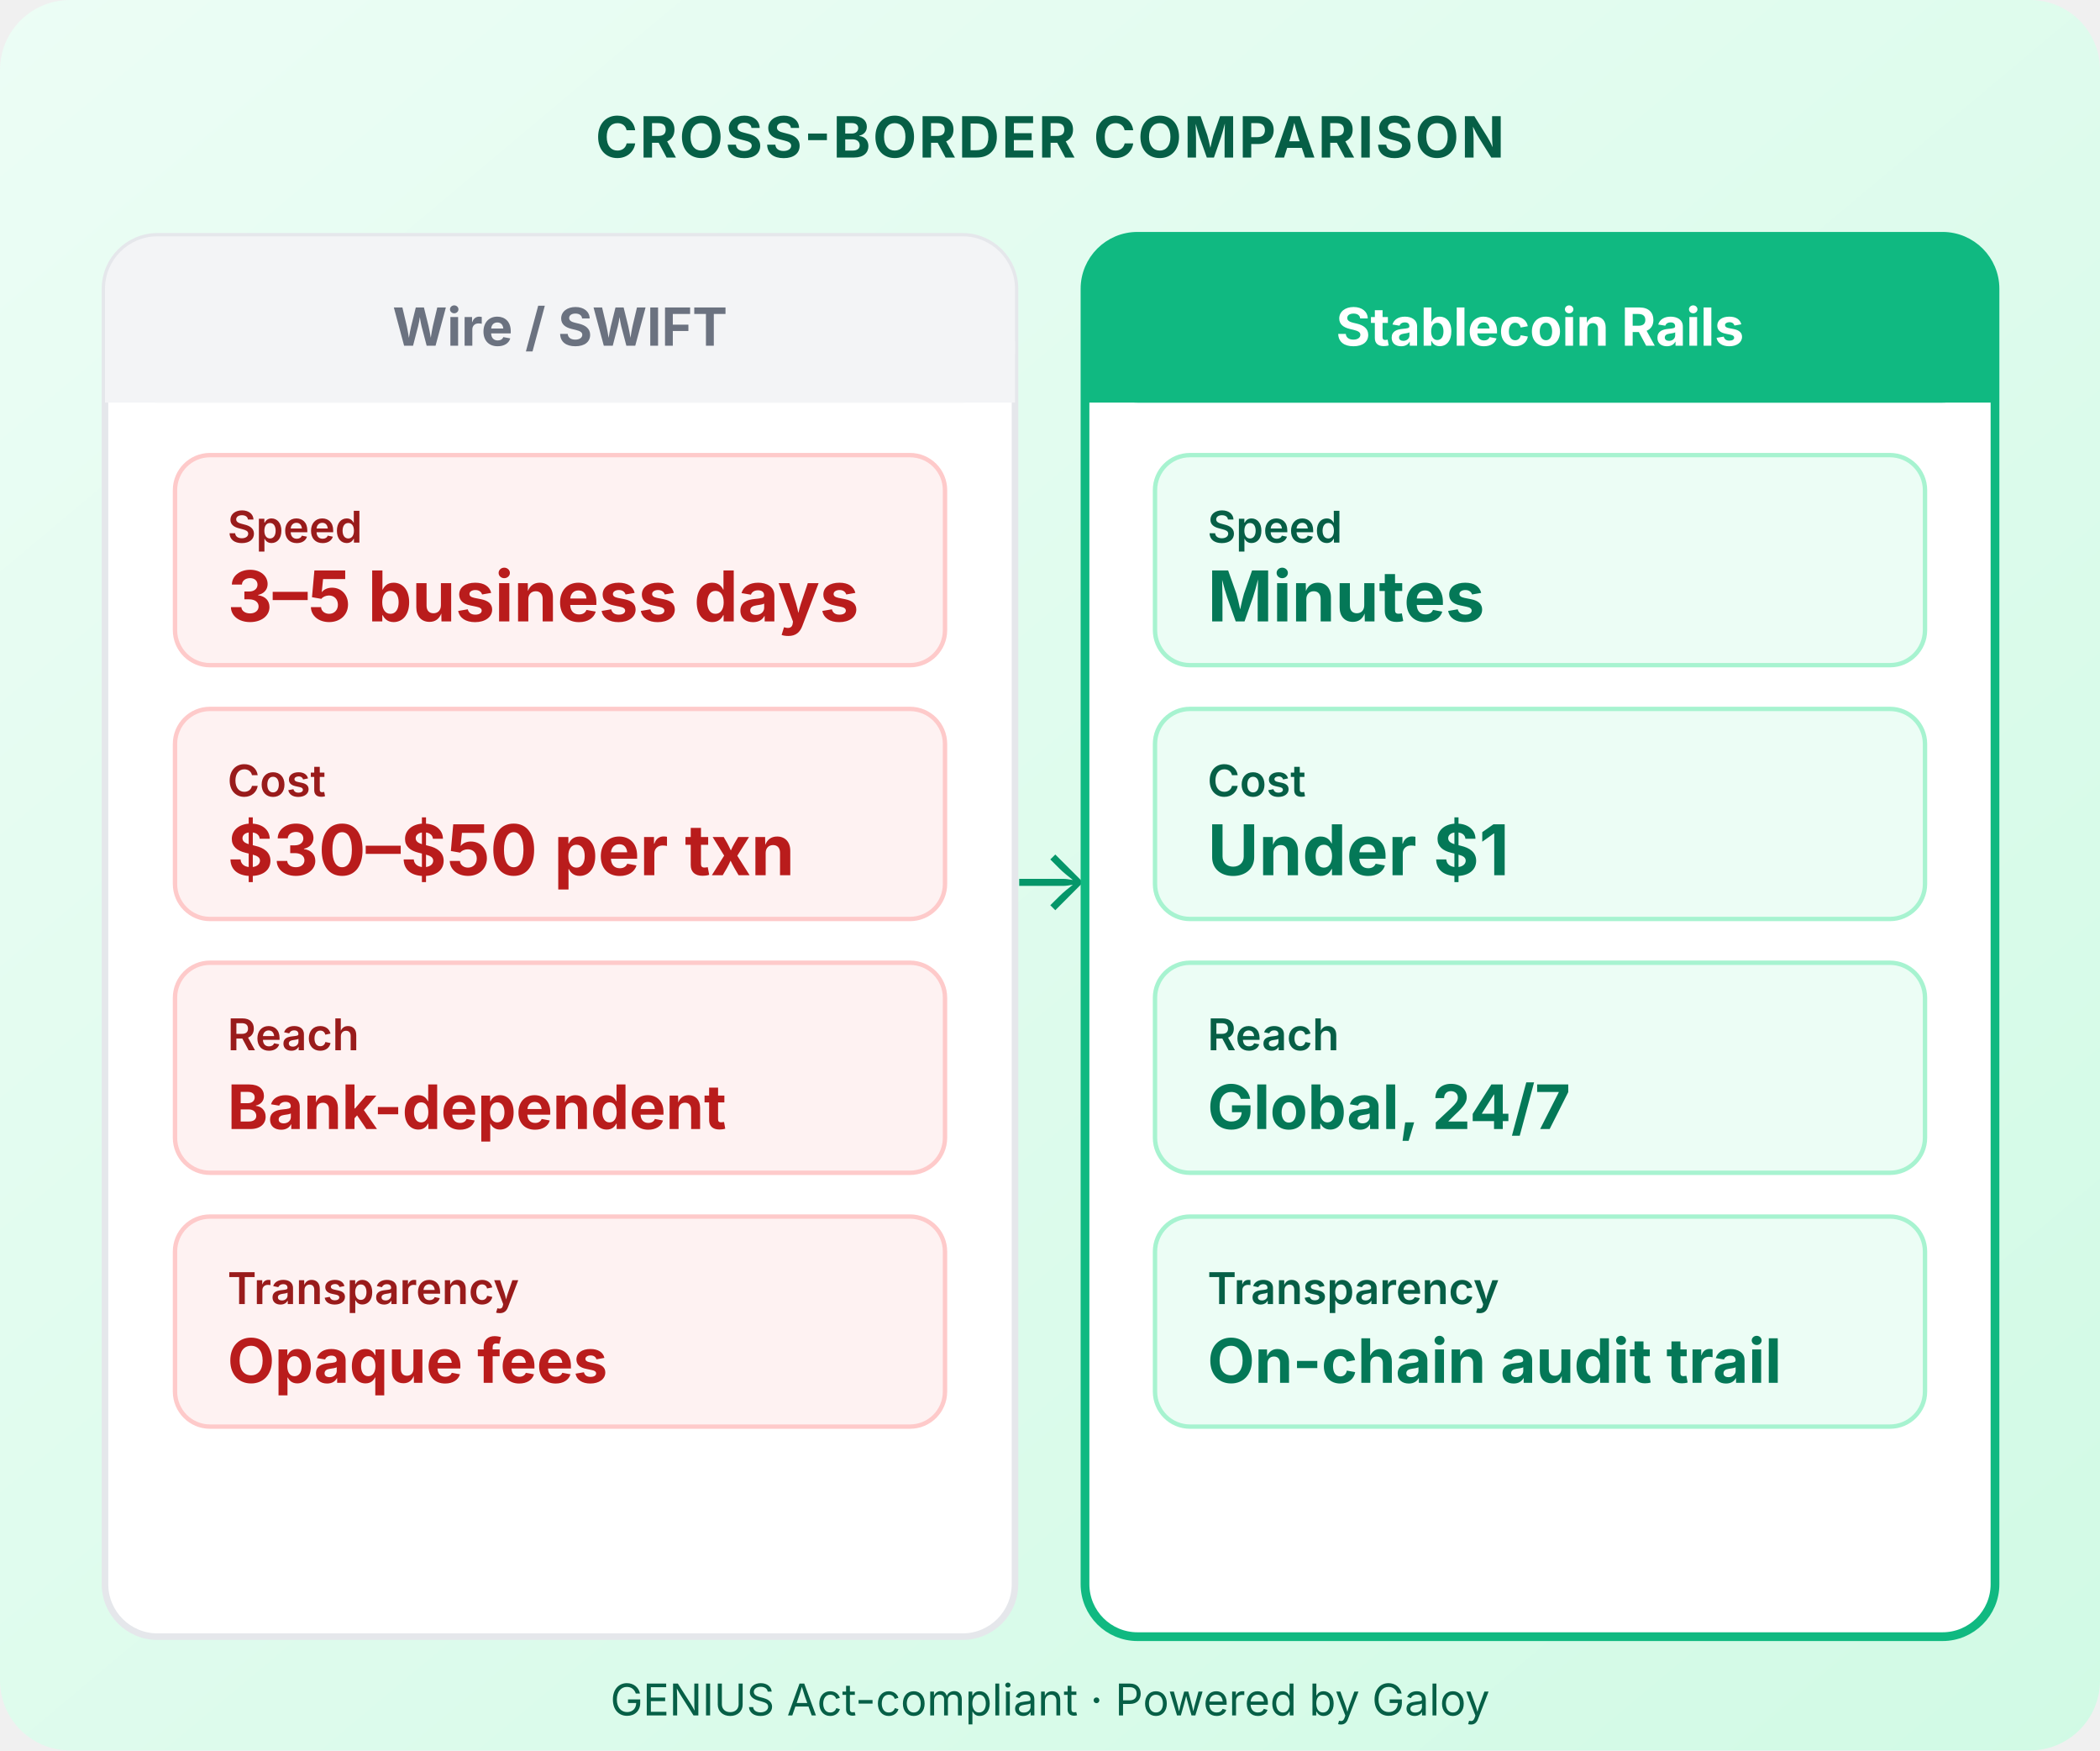
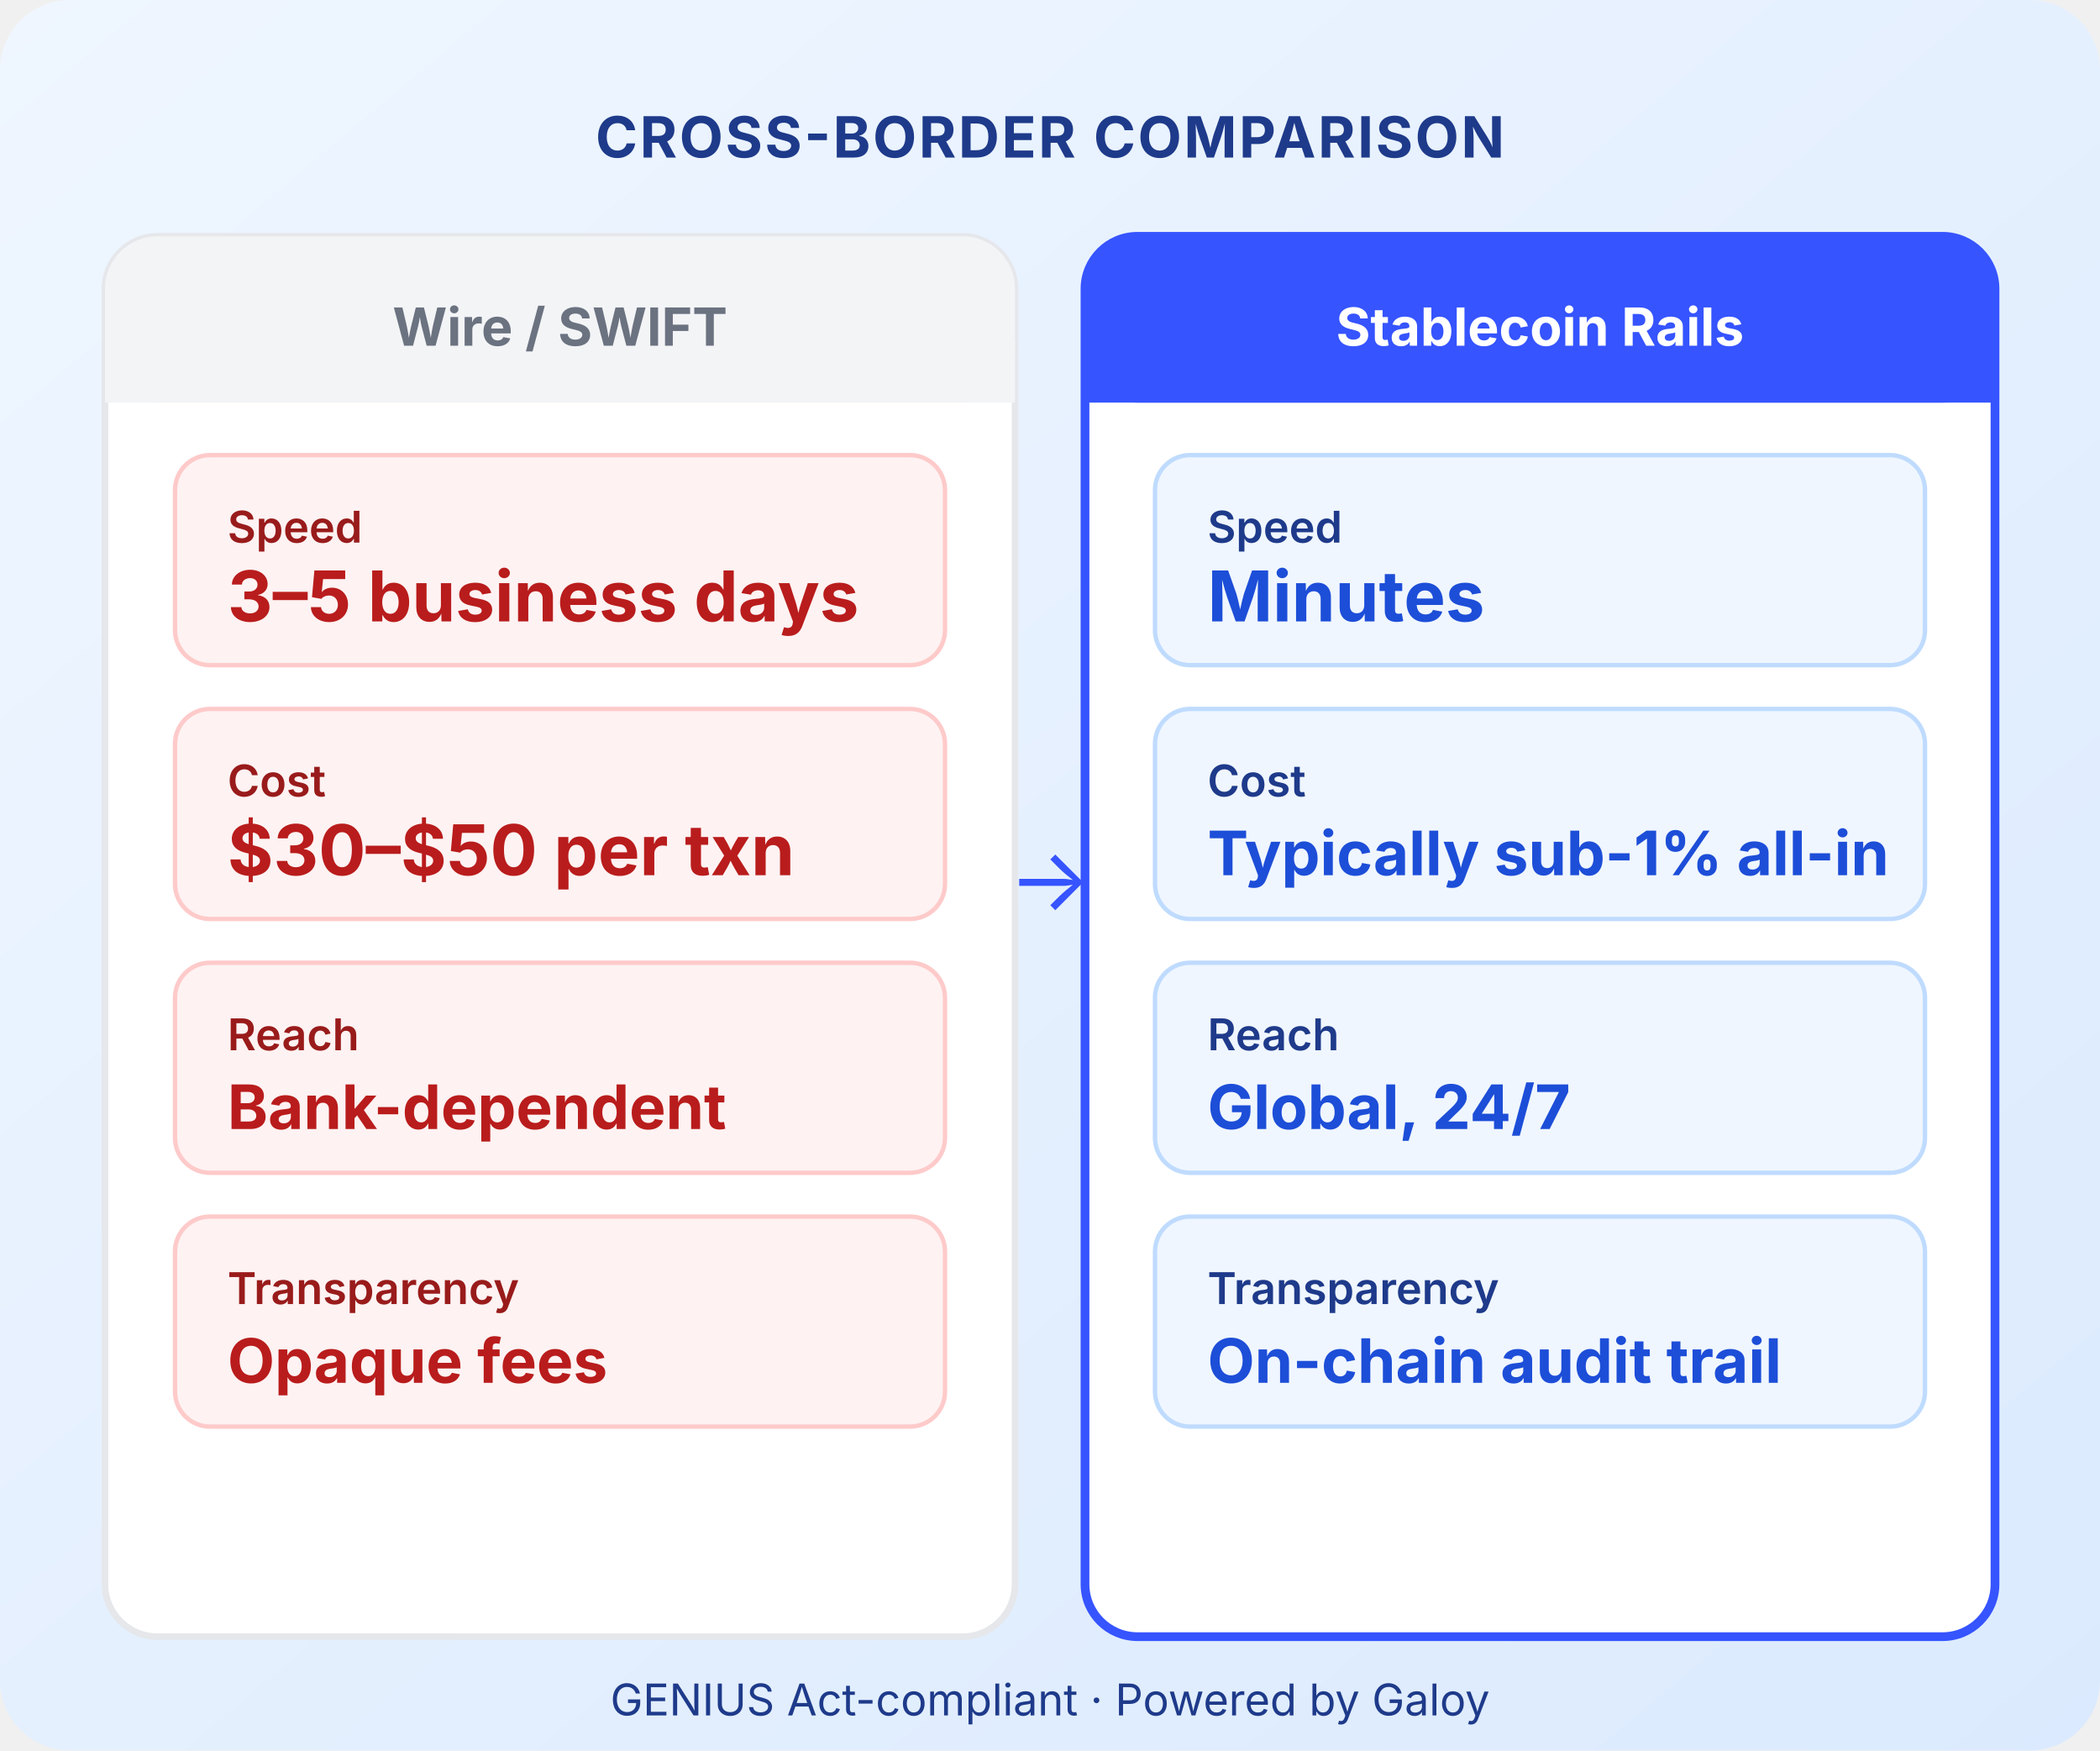
<svg xmlns="http://www.w3.org/2000/svg" viewBox="0 0 480 400" width="480" height="400">
  <defs>
    <linearGradient id="bgG" x1="0%" y1="0%" x2="100%" y2="100%">
-       <stop offset="0%" style="stop-color:#ecfdf5;stop-opacity:1" />
-       <stop offset="100%" style="stop-color:#d1fae5;stop-opacity:1" />
+       <stop offset="0%" style="stop-color:#eff6ff;stop-opacity:1" />
+       <stop offset="100%" style="stop-color:#dbeafe;stop-opacity:1" />
    </linearGradient>
  </defs>
  <rect width="480" height="400" rx="16" fill="url(#bgG)" />
-   <text x="240" y="36" text-anchor="middle" fill="#065f46" font-family="Inter, system-ui, sans-serif" font-size="13" font-weight="700" letter-spacing="0.5">CROSS-BORDER COMPARISON</text>
+   <text x="240" y="36" text-anchor="middle" fill="#1e3a8a" font-family="Inter, system-ui, sans-serif" font-size="13" font-weight="700" letter-spacing="0.5">CROSS-BORDER COMPARISON</text>
  <rect x="24" y="54" width="208" height="320" rx="12" fill="white" stroke="#e5e7eb" stroke-width="1.5" />
  <rect x="24" y="54" width="208" height="38" rx="12" fill="#f3f4f6" />
  <rect x="24" y="78" width="208" height="14" fill="#f3f4f6" />
  <text x="128" y="79" text-anchor="middle" fill="#6b7280" font-family="Inter, system-ui, sans-serif" font-size="12" font-weight="700">Wire / SWIFT</text>
  <rect x="40" y="104" width="176" height="48" rx="8" fill="#fef2f2" stroke="#fecaca" stroke-width="1" />
  <text x="52" y="124" fill="#991b1b" font-family="Inter, system-ui, sans-serif" font-size="10" font-weight="600">Speed</text>
  <text x="52" y="142" fill="#b91c1c" font-family="Inter, system-ui, sans-serif" font-size="16" font-weight="700">3–5 business days</text>
  <rect x="40" y="162" width="176" height="48" rx="8" fill="#fef2f2" stroke="#fecaca" stroke-width="1" />
  <text x="52" y="182" fill="#991b1b" font-family="Inter, system-ui, sans-serif" font-size="10" font-weight="600">Cost</text>
  <text x="52" y="200" fill="#b91c1c" font-family="Inter, system-ui, sans-serif" font-size="16" font-weight="700">$30–$50 per txn</text>
  <rect x="40" y="220" width="176" height="48" rx="8" fill="#fef2f2" stroke="#fecaca" stroke-width="1" />
  <text x="52" y="240" fill="#991b1b" font-family="Inter, system-ui, sans-serif" font-size="10" font-weight="600">Reach</text>
  <text x="52" y="258" fill="#b91c1c" font-family="Inter, system-ui, sans-serif" font-size="14" font-weight="700">Bank-dependent</text>
  <rect x="40" y="278" width="176" height="48" rx="8" fill="#fef2f2" stroke="#fecaca" stroke-width="1" />
  <text x="52" y="298" fill="#991b1b" font-family="Inter, system-ui, sans-serif" font-size="10" font-weight="600">Transparency</text>
  <text x="52" y="316" fill="#b91c1c" font-family="Inter, system-ui, sans-serif" font-size="14" font-weight="700">Opaque fees</text>
-   <text x="240" y="208" text-anchor="middle" fill="#059669" font-family="Inter, system-ui, sans-serif" font-size="20">→</text>
-   <rect x="248" y="54" width="208" height="320" rx="12" fill="white" stroke="#10b981" stroke-width="2" />
-   <rect x="248" y="54" width="208" height="38" rx="12" fill="#10b981" />
-   <rect x="248" y="78" width="208" height="14" fill="#10b981" />
+   <text x="240" y="208" text-anchor="middle" fill="#3654FF" font-family="Inter, system-ui, sans-serif" font-size="20">→</text>
+   <rect x="248" y="54" width="208" height="320" rx="12" fill="white" stroke="#3654FF" stroke-width="2" />
+   <rect x="248" y="54" width="208" height="38" rx="12" fill="#3654FF" />
+   <rect x="248" y="78" width="208" height="14" fill="#3654FF" />
  <text x="352" y="79" text-anchor="middle" fill="white" font-family="Inter, system-ui, sans-serif" font-size="12" font-weight="700">Stablecoin Rails</text>
-   <rect x="264" y="104" width="176" height="48" rx="8" fill="#ecfdf5" stroke="#a7f3d0" stroke-width="1" />
-   <text x="276" y="124" fill="#065f46" font-family="Inter, system-ui, sans-serif" font-size="10" font-weight="600">Speed</text>
-   <text x="276" y="142" fill="#047857" font-family="Inter, system-ui, sans-serif" font-size="16" font-weight="700">Minutes</text>
-   <rect x="264" y="162" width="176" height="48" rx="8" fill="#ecfdf5" stroke="#a7f3d0" stroke-width="1" />
-   <text x="276" y="182" fill="#065f46" font-family="Inter, system-ui, sans-serif" font-size="10" font-weight="600">Cost</text>
-   <text x="276" y="200" fill="#047857" font-family="Inter, system-ui, sans-serif" font-size="16" font-weight="700">Under $1</text>
-   <rect x="264" y="220" width="176" height="48" rx="8" fill="#ecfdf5" stroke="#a7f3d0" stroke-width="1" />
-   <text x="276" y="240" fill="#065f46" font-family="Inter, system-ui, sans-serif" font-size="10" font-weight="600">Reach</text>
-   <text x="276" y="258" fill="#047857" font-family="Inter, system-ui, sans-serif" font-size="14" font-weight="700">Global, 24/7</text>
-   <rect x="264" y="278" width="176" height="48" rx="8" fill="#ecfdf5" stroke="#a7f3d0" stroke-width="1" />
-   <text x="276" y="298" fill="#065f46" font-family="Inter, system-ui, sans-serif" font-size="10" font-weight="600">Transparency</text>
-   <text x="276" y="316" fill="#047857" font-family="Inter, system-ui, sans-serif" font-size="14" font-weight="700">On-chain audit trail</text>
-   <text x="240" y="392" text-anchor="middle" fill="#065f46" font-family="Inter, system-ui, sans-serif" font-size="10">GENIUS Act-compliant · Powered by Galoy</text>
+   <rect x="264" y="104" width="176" height="48" rx="8" fill="#eff6ff" stroke="#bfdbfe" stroke-width="1" />
+   <text x="276" y="124" fill="#1e3a8a" font-family="Inter, system-ui, sans-serif" font-size="10" font-weight="600">Speed</text>
+   <text x="276" y="142" fill="#1d4ed8" font-family="Inter, system-ui, sans-serif" font-size="16" font-weight="700">Minutes</text>
+   <rect x="264" y="162" width="176" height="48" rx="8" fill="#eff6ff" stroke="#bfdbfe" stroke-width="1" />
+   <text x="276" y="182" fill="#1e3a8a" font-family="Inter, system-ui, sans-serif" font-size="10" font-weight="600">Cost</text>
+   <text x="276" y="200" fill="#1d4ed8" font-family="Inter, system-ui, sans-serif" font-size="14" font-weight="700">Typically sub-1% all-in</text>
+   <rect x="264" y="220" width="176" height="48" rx="8" fill="#eff6ff" stroke="#bfdbfe" stroke-width="1" />
+   <text x="276" y="240" fill="#1e3a8a" font-family="Inter, system-ui, sans-serif" font-size="10" font-weight="600">Reach</text>
+   <text x="276" y="258" fill="#1d4ed8" font-family="Inter, system-ui, sans-serif" font-size="14" font-weight="700">Global, 24/7</text>
+   <rect x="264" y="278" width="176" height="48" rx="8" fill="#eff6ff" stroke="#bfdbfe" stroke-width="1" />
+   <text x="276" y="298" fill="#1e3a8a" font-family="Inter, system-ui, sans-serif" font-size="10" font-weight="600">Transparency</text>
+   <text x="276" y="316" fill="#1d4ed8" font-family="Inter, system-ui, sans-serif" font-size="14" font-weight="700">On-chain audit trail</text>
+   <text x="240" y="392" text-anchor="middle" fill="#1e3a8a" font-family="Inter, system-ui, sans-serif" font-size="10">GENIUS Act-compliant · Powered by Galoy</text>
</svg>
